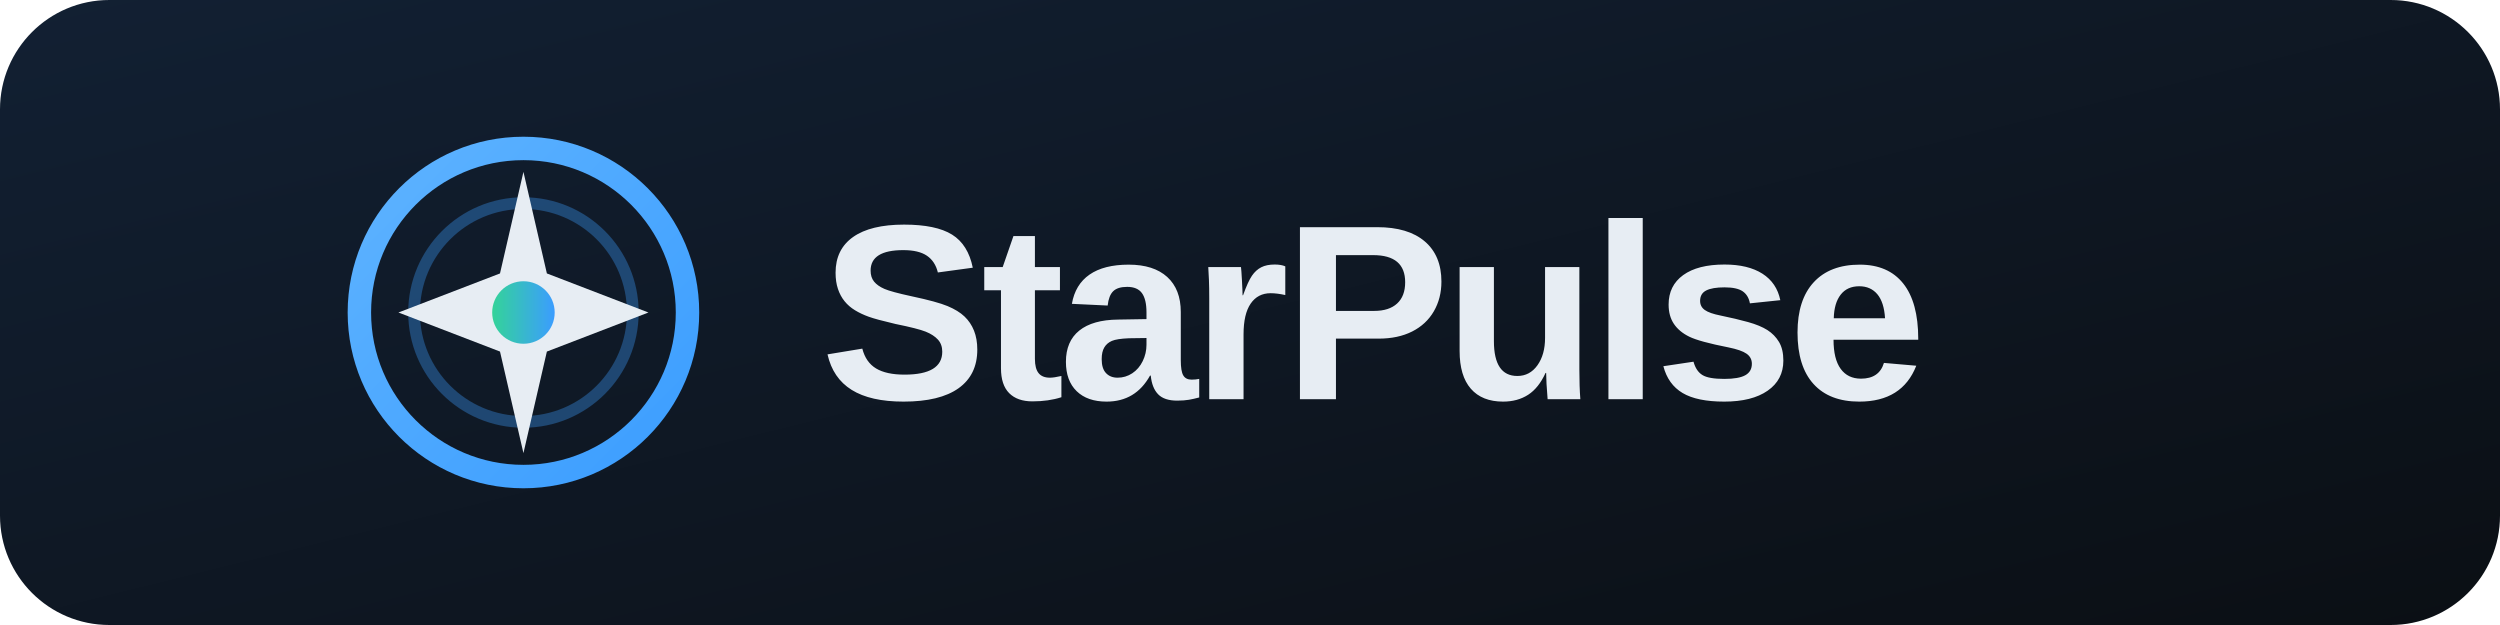
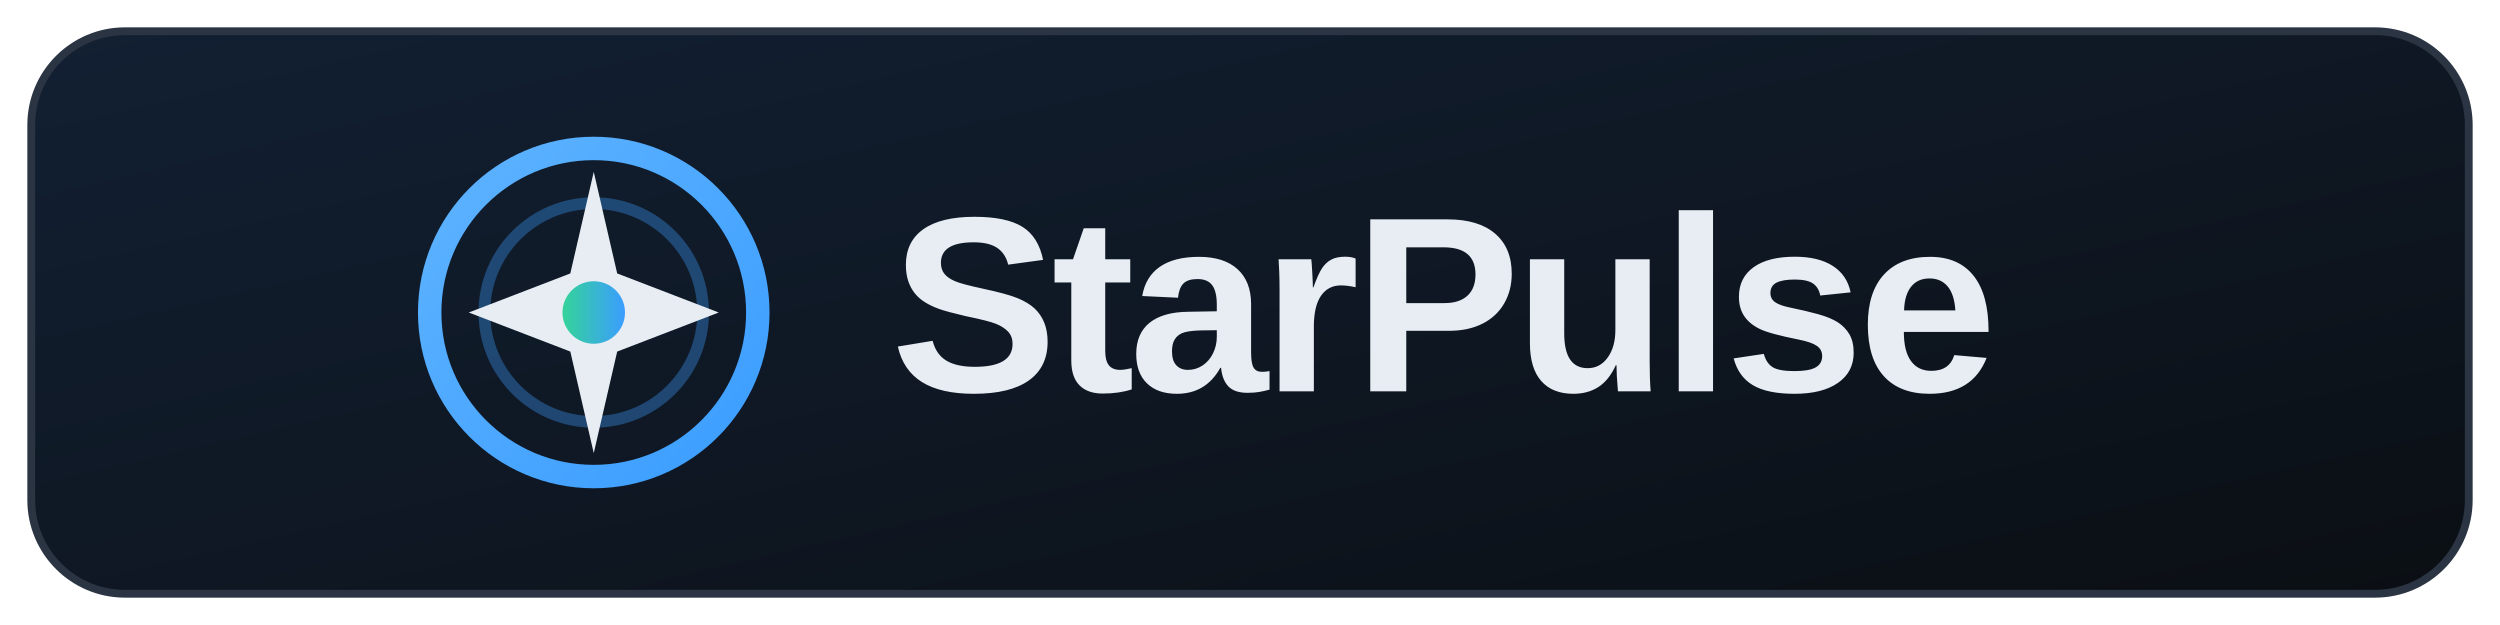
<svg xmlns="http://www.w3.org/2000/svg" viewBox="0 0 640 160" role="img" aria-label="StarPulse">
  <defs>
    <linearGradient id="sp-bg" x1="0%" y1="0%" x2="100%" y2="100%">
      <stop offset="0%" stop-color="#122033" />
      <stop offset="100%" stop-color="#0b0f14" />
    </linearGradient>
    <linearGradient id="sp-ring" x1="0%" y1="0%" x2="100%" y2="100%">
      <stop offset="0%" stop-color="#5eb3ff" />
      <stop offset="100%" stop-color="#3b9dff" />
    </linearGradient>
    <linearGradient id="sp-pulse" x1="0%" y1="50%" x2="100%" y2="50%">
      <stop offset="0%" stop-color="#34d399" />
      <stop offset="100%" stop-color="#3b9dff" />
    </linearGradient>
  </defs>
-   <rect width="640" height="160" rx="28" fill="url(#sp-bg)" />
-   <g transform="translate(70 0)">
+   <rect x="8" y="8" width="624" height="144" rx="24" fill="url(#sp-bg)" stroke="#2a3442" stroke-width="2" />
+   <g transform="translate(88 0)">
    <circle cx="64" cy="80" r="42" fill="none" stroke="url(#sp-ring)" stroke-width="6" />
    <circle cx="64" cy="80" r="28" fill="none" stroke="#3b9dff" stroke-width="3" opacity="0.35" />
    <path d="M64 44 L70 70 L96 80 L70 90 L64 116 L58 90 L32 80 L58 70 Z" fill="#e7edf3" />
    <circle cx="64" cy="80" r="8" fill="url(#sp-pulse)" />
    <path d="M18 80 H34 M94 80 H110" stroke="url(#sp-pulse)" stroke-width="4" stroke-linecap="round" opacity="0.85" />
-     <text x="140" y="80" dominant-baseline="central" font-family="Segoe UI, Helvetica Neue, Arial, sans-serif" font-size="64" font-weight="700" letter-spacing="-1.5" fill="#e7edf3">StarPulse</text>
+     <text x="140" y="78" dominant-baseline="central" font-family="Segoe UI, Helvetica Neue, Arial, sans-serif" font-size="64" font-weight="700" letter-spacing="-1.5" fill="#e7edf3">StarPulse</text>
  </g>
</svg>
